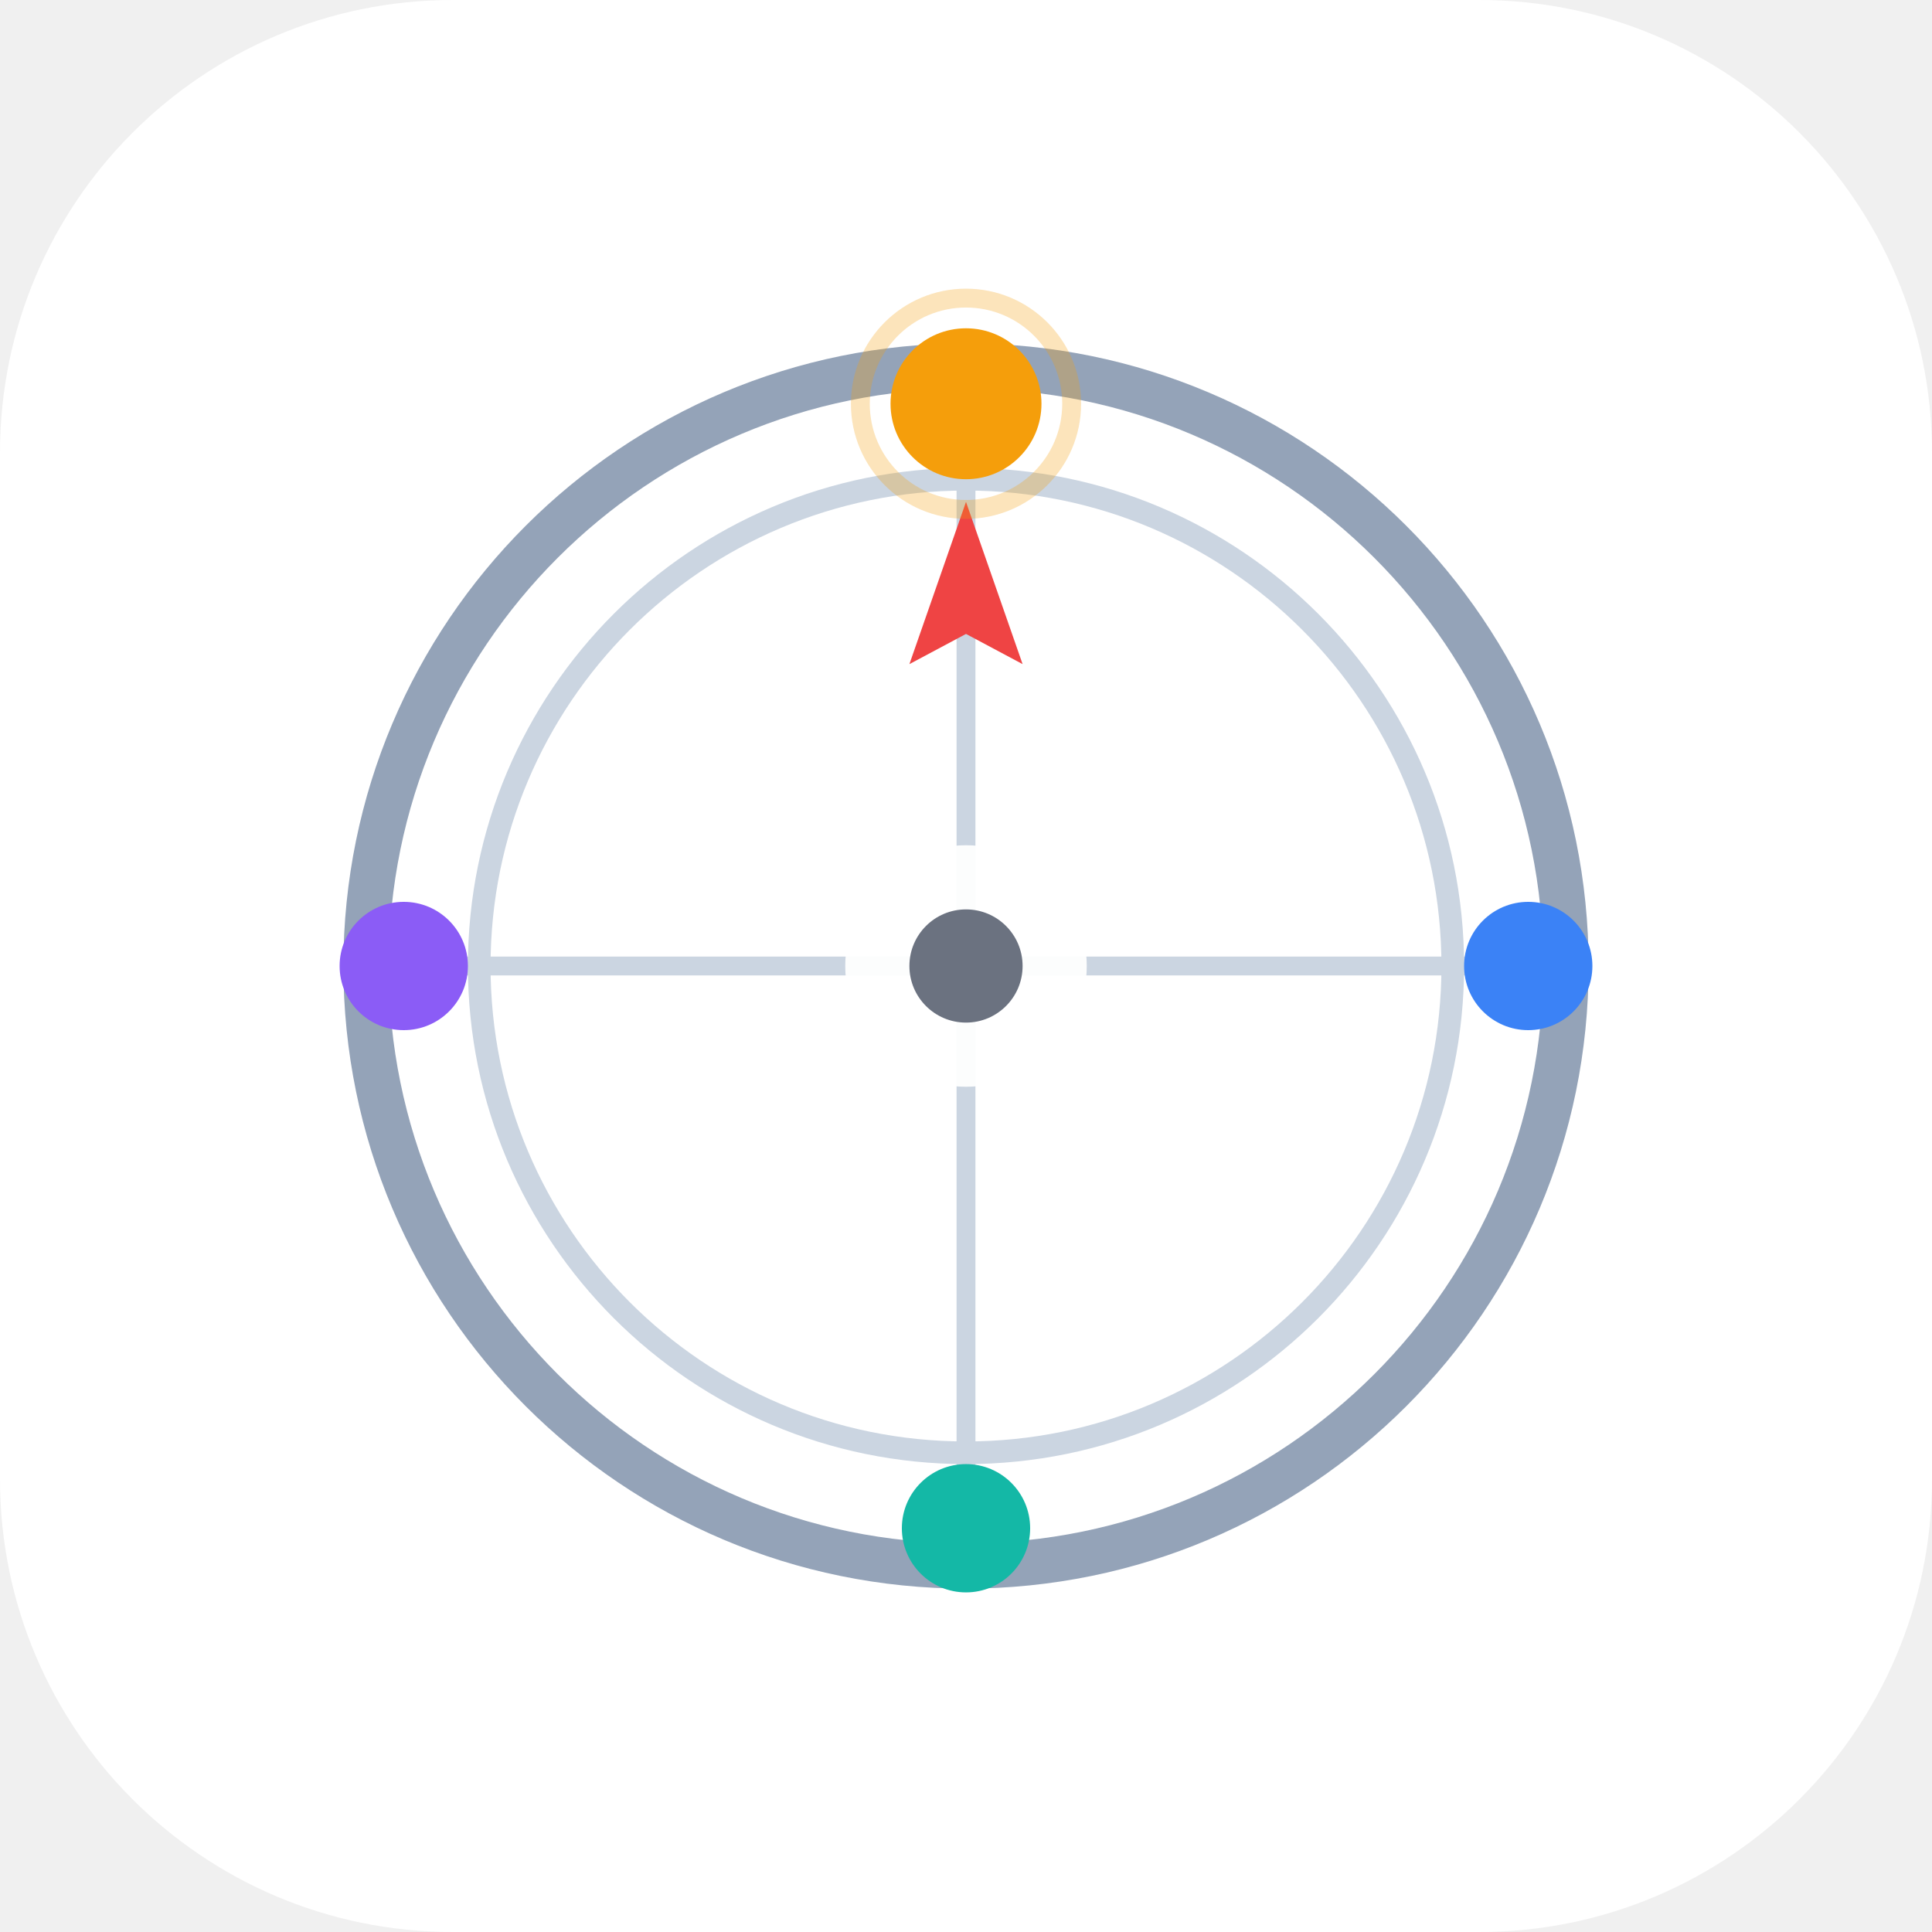
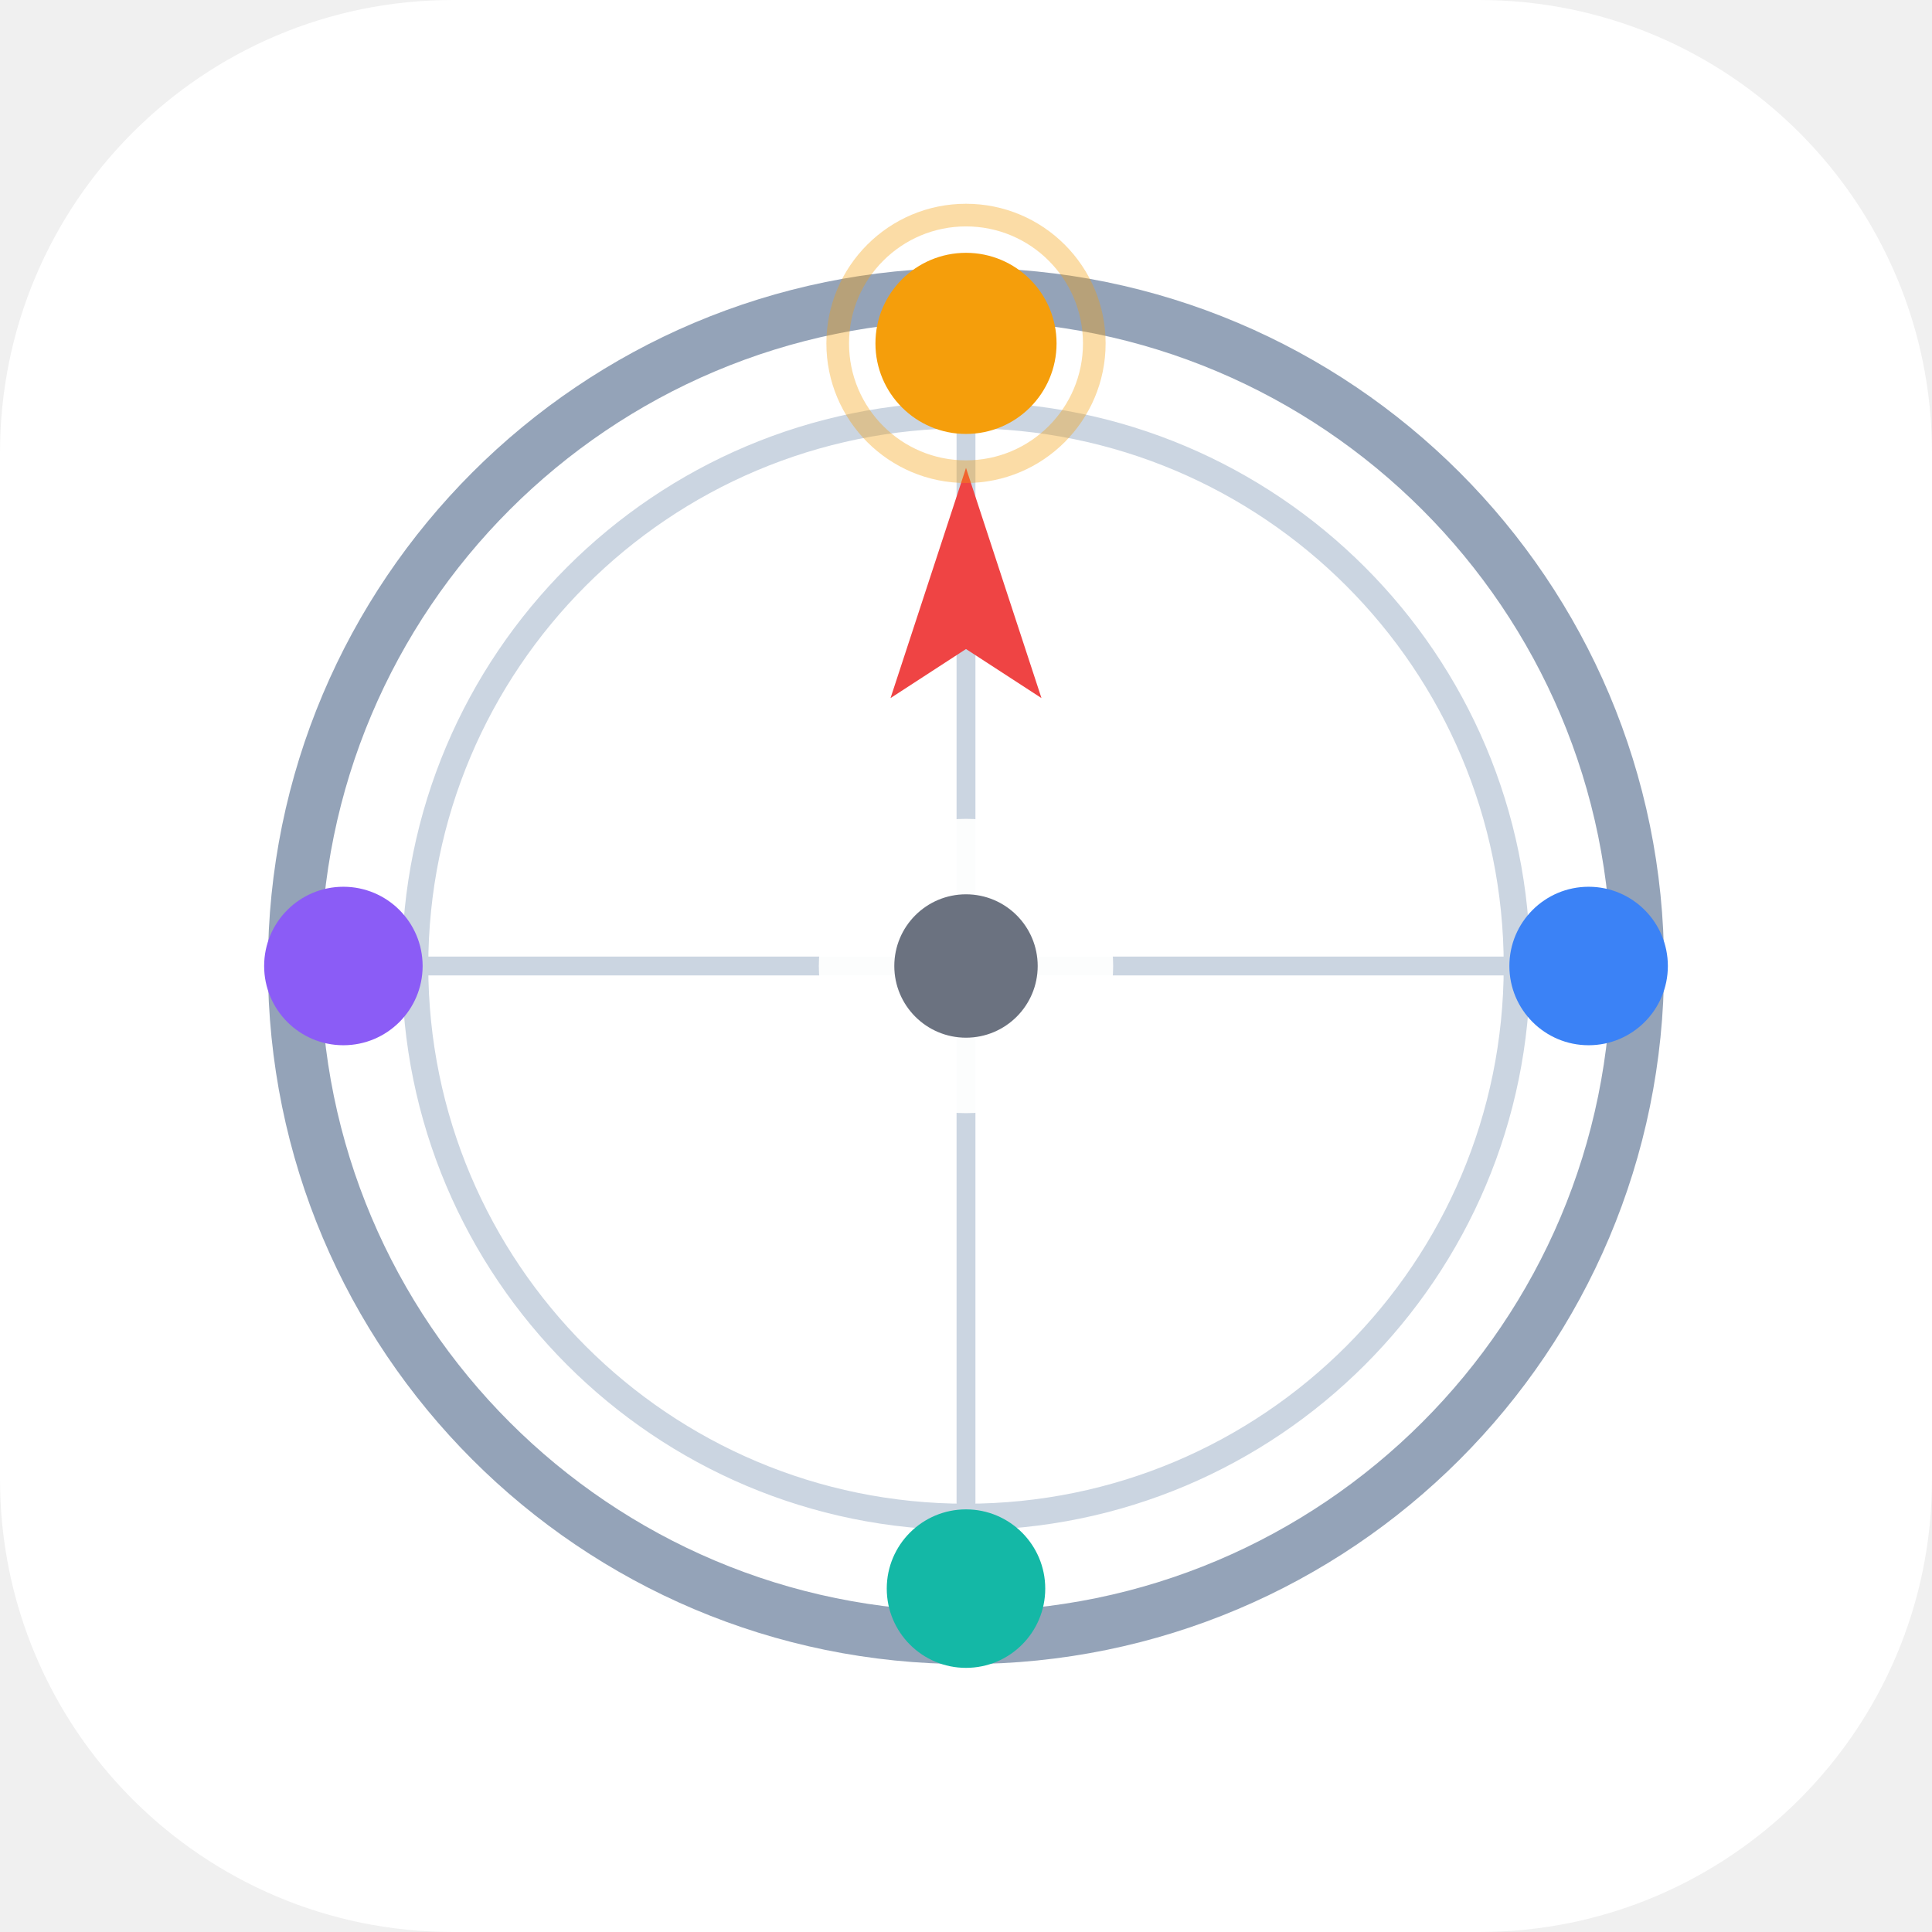
<svg xmlns="http://www.w3.org/2000/svg" width="1024" height="1024" viewBox="0 0 1024 1024" fill="none" role="img" aria-labelledby="title desc">
  <rect x="0" y="0" width="1024" height="1024" rx="240" fill="#FFFFFF" />
-   <circle cx="512" cy="512" r="318" stroke="#94A3B8" stroke-width="24" fill="none" />
-   <circle cx="512" cy="512" r="258" stroke="#CBD5E1" stroke-width="12" fill="none" />
-   <line x1="512" y1="248" x2="512" y2="776" stroke="#CBD5E1" stroke-width="10" stroke-linecap="round" />
-   <line x1="248" y1="512" x2="776" y2="512" stroke="#CBD5E1" stroke-width="10" stroke-linecap="round" />
-   <circle cx="512" cy="512" r="64" fill="#FFFFFF" fill-opacity="0.94" />
-   <circle cx="512" cy="214" r="40" fill="#F59E0B" />
-   <circle cx="810" cy="512" r="34" fill="#3B82F6" />
-   <circle cx="512" cy="810" r="34" fill="#14B8A6" />
-   <circle cx="214" cy="512" r="34" fill="#8B5CF6" />
-   <circle cx="512" cy="512" r="30" fill="#6B7280" />
-   <path d="M512 266        L542 352        L512 336        L482 352        Z" fill="#EF4444" />
-   <circle cx="512" cy="214" r="56" stroke="#F59E0B" stroke-opacity="0.28" stroke-width="10" fill="none" />
+   <circle cx="512" cy="512" r="356" stroke="#94A3B8" stroke-width="28" fill="none" />
+   <circle cx="512" cy="512" r="292" stroke="#CBD5E1" stroke-width="14" fill="none" />
+   <line x1="512" y1="156" x2="512" y2="868" stroke="#CBD5E1" stroke-width="10" stroke-linecap="round" />
+   <line x1="156" y1="512" x2="868" y2="512" stroke="#CBD5E1" stroke-width="10" stroke-linecap="round" />
+   <circle cx="512" cy="512" r="78" fill="#FFFFFF" fill-opacity="0.94" />
+   <circle cx="512" cy="182" r="48" fill="#F59E0B" />
+   <circle cx="842" cy="512" r="42" fill="#3B82F6" />
+   <circle cx="512" cy="842" r="42" fill="#14B8A6" />
+   <circle cx="182" cy="512" r="42" fill="#8B5CF6" />
+   <circle cx="512" cy="512" r="38" fill="#6B7280" />
+   <path d="M512 248        L552 370        L512 344        L472 370        Z" fill="#EF4444" />
+   <circle cx="512" cy="182" r="68" stroke="#F59E0B" stroke-opacity="0.36" stroke-width="12" fill="none" />
</svg>
